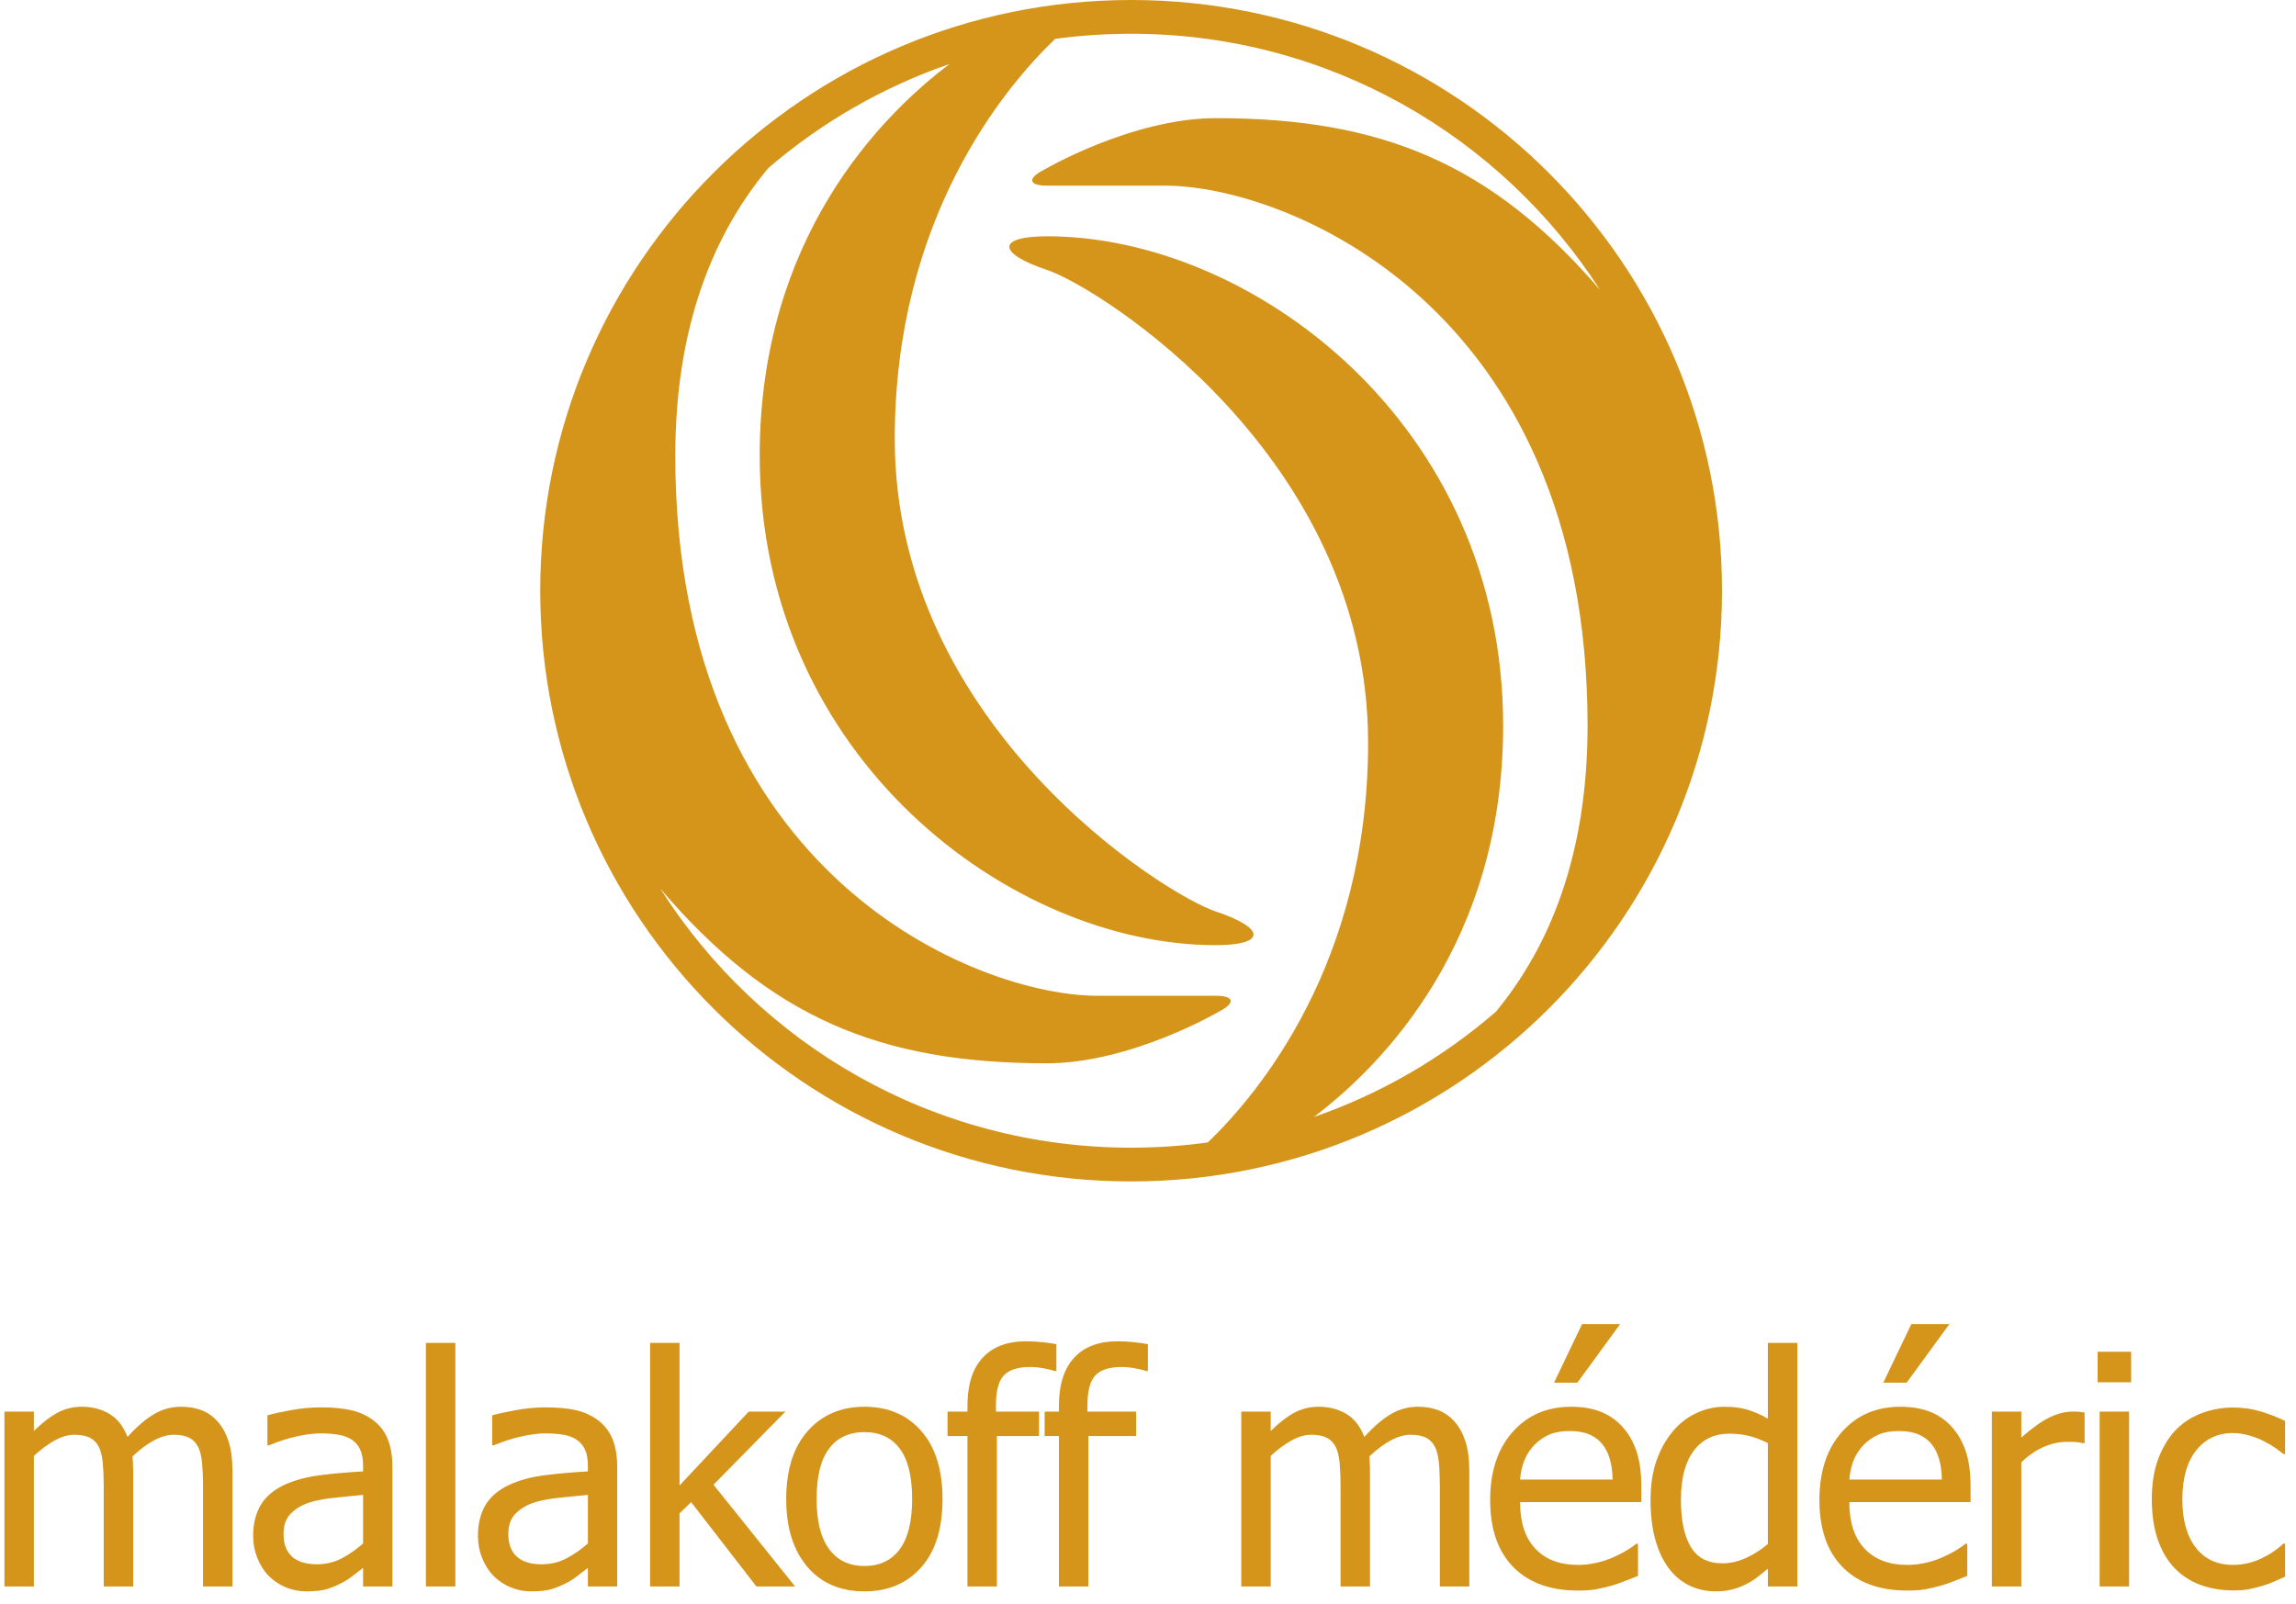
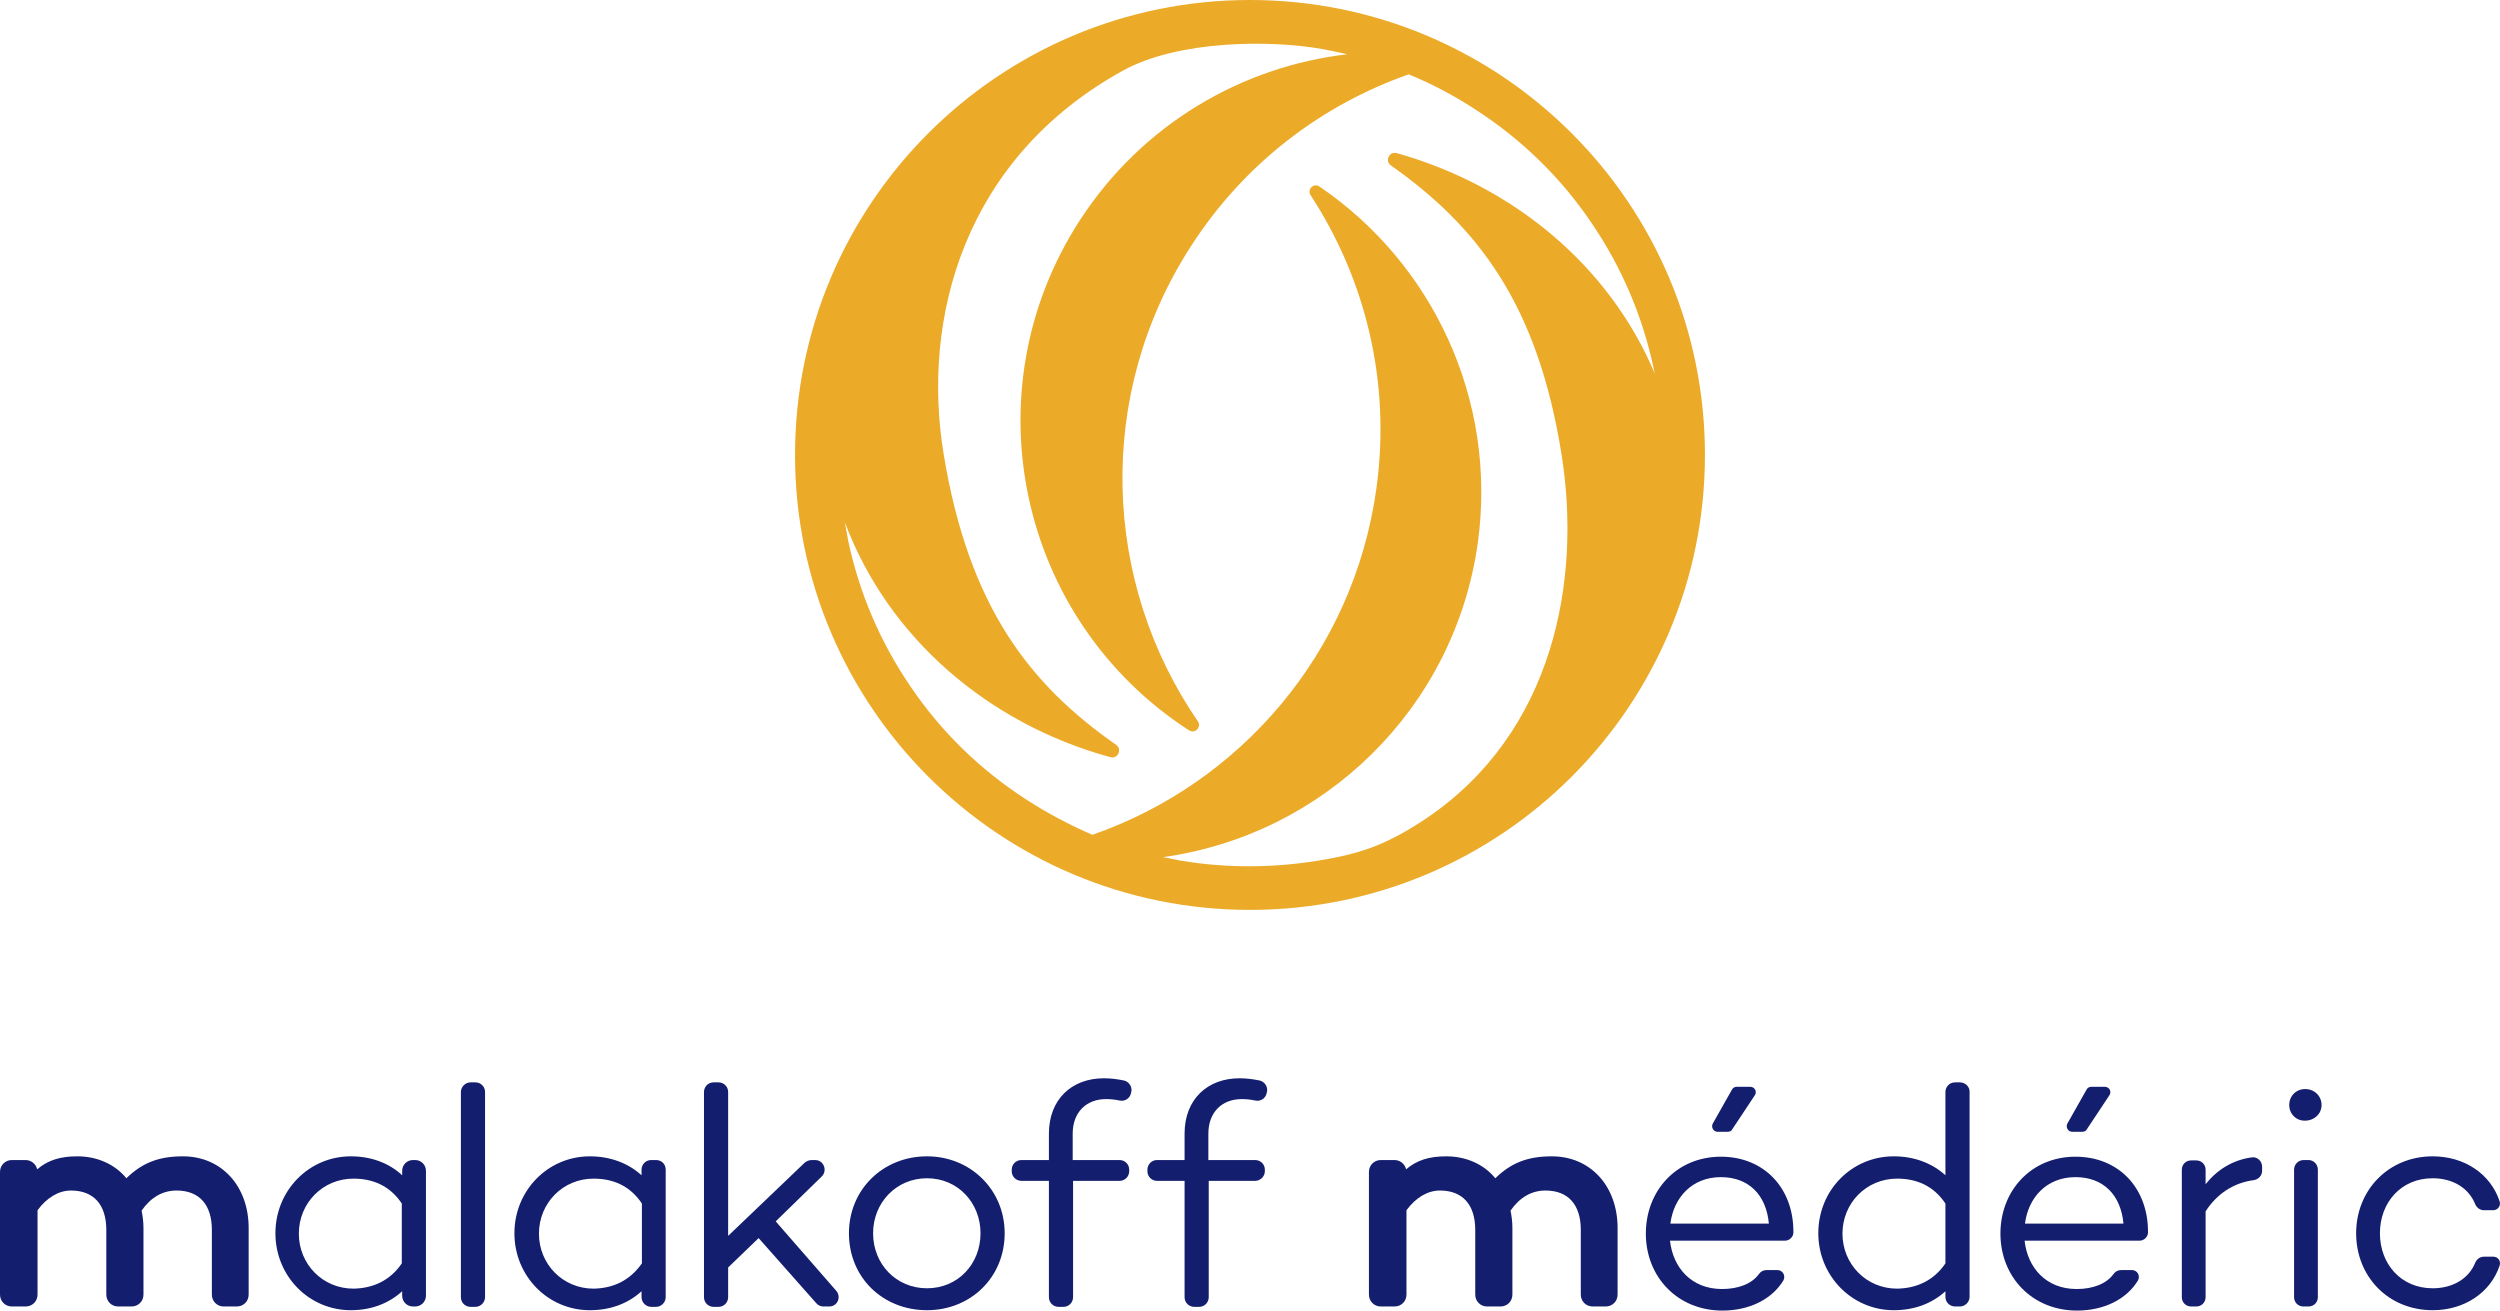
- <svg xmlns="http://www.w3.org/2000/svg" width="136" height="95" viewBox="0 0 136 95">
-   <g fill="#D4951A" fill-rule="evenodd">
-     <path d="M12.025,94 L12.025,88.007 C12.025,87.531 12.007,87.09 11.97,86.685 C11.933,86.28 11.855,85.963 11.738,85.734 C11.614,85.486 11.438,85.304 11.209,85.187 C10.98,85.069 10.671,85.01 10.281,85.01 C9.923,85.01 9.538,85.12 9.126,85.34 C8.715,85.559 8.29,85.876 7.851,86.291 C7.857,86.396 7.865,86.521 7.874,86.666 C7.883,86.812 7.888,86.983 7.888,87.181 L7.888,94 L6.144,94 L6.144,88.007 C6.144,87.531 6.125,87.09 6.088,86.685 C6.051,86.28 5.973,85.963 5.856,85.734 C5.732,85.486 5.556,85.304 5.327,85.187 C5.098,85.069 4.789,85.01 4.399,85.01 C4.022,85.01 3.626,85.128 3.212,85.363 C2.798,85.598 2.396,85.898 2.006,86.263 L2.006,94 L0.262,94 L0.262,83.637 L2.006,83.637 L2.006,84.788 C2.464,84.33 2.917,83.976 3.365,83.725 C3.813,83.475 4.307,83.35 4.845,83.35 C5.457,83.35 6,83.489 6.473,83.767 C6.946,84.045 7.306,84.503 7.554,85.14 C8.079,84.553 8.593,84.107 9.094,83.804 C9.595,83.501 10.139,83.35 10.727,83.35 C11.172,83.35 11.577,83.419 11.942,83.558 C12.307,83.698 12.625,83.922 12.897,84.231 C13.176,84.546 13.391,84.939 13.542,85.409 C13.694,85.879 13.77,86.47 13.77,87.181 L13.77,94 L12.025,94 Z M21.508,91.449 L21.508,88.573 C21.093,88.61 20.569,88.661 19.935,88.726 C19.301,88.791 18.79,88.882 18.4,89 C17.936,89.142 17.553,89.36 17.25,89.654 C16.946,89.947 16.795,90.357 16.795,90.883 C16.795,91.477 16.962,91.925 17.296,92.228 C17.63,92.531 18.118,92.683 18.762,92.683 C19.312,92.683 19.81,92.564 20.255,92.325 C20.701,92.087 21.118,91.795 21.508,91.449 Z M21.508,92.896 C21.366,93.001 21.175,93.148 20.937,93.337 C20.699,93.525 20.469,93.675 20.246,93.787 C19.937,93.947 19.638,94.071 19.351,94.158 C19.063,94.244 18.66,94.288 18.14,94.288 C17.713,94.288 17.308,94.207 16.925,94.046 C16.541,93.886 16.204,93.66 15.914,93.369 C15.635,93.085 15.413,92.734 15.246,92.316 C15.079,91.899 14.995,91.458 14.995,90.994 C14.995,90.277 15.147,89.666 15.45,89.162 C15.753,88.658 16.232,88.257 16.888,87.96 C17.469,87.694 18.156,87.51 18.947,87.408 C19.739,87.306 20.592,87.231 21.508,87.181 L21.508,86.847 C21.508,86.439 21.446,86.11 21.322,85.859 C21.199,85.609 21.025,85.415 20.803,85.279 C20.58,85.137 20.308,85.043 19.986,84.996 C19.665,84.95 19.334,84.927 18.994,84.927 C18.592,84.927 18.118,84.987 17.574,85.108 C17.03,85.228 16.486,85.403 15.941,85.632 L15.839,85.632 L15.839,83.86 C16.161,83.767 16.622,83.665 17.222,83.554 C17.822,83.442 18.415,83.387 19.003,83.387 C19.714,83.387 20.314,83.442 20.803,83.554 C21.291,83.665 21.73,83.866 22.12,84.157 C22.497,84.441 22.779,84.809 22.964,85.261 C23.15,85.712 23.243,86.263 23.243,86.912 L23.243,94 L21.508,94 L21.508,92.896 Z M26.973,94 L25.229,94 L25.229,79.564 L26.973,79.564 L26.973,94 Z M34.823,91.449 L34.823,88.573 C34.408,88.61 33.884,88.661 33.25,88.726 C32.616,88.791 32.104,88.882 31.715,89 C31.251,89.142 30.868,89.36 30.564,89.654 C30.261,89.947 30.11,90.357 30.11,90.883 C30.11,91.477 30.277,91.925 30.611,92.228 C30.945,92.531 31.433,92.683 32.077,92.683 C32.627,92.683 33.125,92.564 33.57,92.325 C34.016,92.087 34.433,91.795 34.823,91.449 Z M34.823,92.896 C34.681,93.001 34.49,93.148 34.252,93.337 C34.014,93.525 33.784,93.675 33.561,93.787 C33.252,93.947 32.953,94.071 32.666,94.158 C32.378,94.244 31.975,94.288 31.455,94.288 C31.028,94.288 30.623,94.207 30.24,94.046 C29.856,93.886 29.519,93.66 29.229,93.369 C28.95,93.085 28.728,92.734 28.561,92.316 C28.394,91.899 28.31,91.458 28.31,90.994 C28.31,90.277 28.462,89.666 28.765,89.162 C29.068,88.658 29.547,88.257 30.203,87.96 C30.784,87.694 31.471,87.51 32.262,87.408 C33.054,87.306 33.907,87.231 34.823,87.181 L34.823,86.847 C34.823,86.439 34.761,86.11 34.637,85.859 C34.514,85.609 34.34,85.415 34.118,85.279 C33.895,85.137 33.623,85.043 33.301,84.996 C32.98,84.95 32.649,84.927 32.309,84.927 C31.907,84.927 31.433,84.987 30.889,85.108 C30.345,85.228 29.801,85.403 29.256,85.632 L29.154,85.632 L29.154,83.86 C29.476,83.767 29.937,83.665 30.537,83.554 C31.137,83.442 31.73,83.387 32.318,83.387 C33.029,83.387 33.629,83.442 34.118,83.554 C34.606,83.665 35.045,83.866 35.435,84.157 C35.812,84.441 36.094,84.809 36.279,85.261 C36.465,85.712 36.558,86.263 36.558,86.912 L36.558,94 L34.823,94 L34.823,92.896 Z M47.098,94 L44.806,94 L40.938,89 L40.251,89.667 L40.251,94 L38.507,94 L38.507,79.564 L40.251,79.564 L40.251,88.016 L44.352,83.637 L46.522,83.637 L42.264,87.97 L47.098,94 Z M55.829,88.823 C55.829,90.567 55.408,91.914 54.567,92.864 C53.726,93.813 52.606,94.288 51.208,94.288 C49.767,94.288 48.634,93.797 47.808,92.817 C46.983,91.837 46.57,90.506 46.57,88.823 C46.57,87.091 46.995,85.746 47.845,84.788 C48.696,83.829 49.817,83.35 51.208,83.35 C52.606,83.35 53.726,83.827 54.567,84.783 C55.408,85.739 55.829,87.085 55.829,88.823 Z M54.029,88.823 C54.029,87.481 53.785,86.484 53.296,85.831 C52.807,85.179 52.111,84.853 51.208,84.853 C50.299,84.853 49.599,85.179 49.107,85.831 C48.615,86.484 48.37,87.481 48.37,88.823 C48.37,90.122 48.615,91.107 49.107,91.778 C49.599,92.449 50.299,92.785 51.208,92.785 C52.105,92.785 52.8,92.455 53.291,91.797 C53.783,91.138 54.029,90.147 54.029,88.823 Z M62.574,81.234 L62.481,81.234 C62.327,81.179 62.104,81.125 61.813,81.072 C61.523,81.019 61.263,80.993 61.034,80.993 C60.298,80.993 59.774,81.159 59.462,81.49 C59.149,81.82 58.993,82.419 58.993,83.285 L58.993,83.637 L61.878,83.637 L61.878,85.084 L59.049,85.084 L59.049,94 L57.305,94 L57.305,85.084 L56.126,85.084 L56.126,83.637 L57.305,83.637 L57.305,83.294 C57.305,82.045 57.605,81.095 58.205,80.446 C58.805,79.796 59.664,79.472 60.784,79.472 C61.105,79.472 61.421,79.489 61.73,79.523 C62.039,79.557 62.321,79.595 62.574,79.639 L62.574,81.234 Z M67.993,81.234 L67.9,81.234 C67.746,81.179 67.523,81.125 67.232,81.072 C66.942,81.019 66.682,80.993 66.453,80.993 C65.717,80.993 65.193,81.159 64.881,81.49 C64.568,81.82 64.412,82.419 64.412,83.285 L64.412,83.637 L67.297,83.637 L67.297,85.084 L64.468,85.084 L64.468,94 L62.724,94 L62.724,85.084 L61.545,85.084 L61.545,83.637 L62.724,83.637 L62.724,83.294 C62.724,82.045 63.024,81.095 63.624,80.446 C64.223,79.796 65.083,79.472 66.203,79.472 C66.524,79.472 66.84,79.489 67.149,79.523 C67.458,79.557 67.74,79.595 67.993,79.639 L67.993,81.234 Z M85.288,94 L85.288,88.007 C85.288,87.531 85.27,87.09 85.232,86.685 C85.195,86.28 85.118,85.963 85,85.734 C84.877,85.486 84.701,85.304 84.472,85.187 C84.243,85.069 83.934,85.01 83.544,85.01 C83.185,85.01 82.8,85.12 82.389,85.34 C81.978,85.559 81.552,85.876 81.113,86.291 C81.119,86.396 81.127,86.521 81.136,86.666 C81.146,86.812 81.15,86.983 81.15,87.181 L81.15,94 L79.406,94 L79.406,88.007 C79.406,87.531 79.388,87.09 79.351,86.685 C79.313,86.28 79.236,85.963 79.119,85.734 C78.995,85.486 78.819,85.304 78.59,85.187 C78.361,85.069 78.052,85.01 77.662,85.01 C77.285,85.01 76.889,85.128 76.475,85.363 C76.06,85.598 75.658,85.898 75.269,86.263 L75.269,94 L73.524,94 L73.524,83.637 L75.269,83.637 L75.269,84.788 C75.726,84.33 76.179,83.976 76.628,83.725 C77.076,83.475 77.569,83.35 78.107,83.35 C78.72,83.35 79.262,83.489 79.736,83.767 C80.209,84.045 80.569,84.503 80.816,85.14 C81.342,84.553 81.855,84.107 82.356,83.804 C82.857,83.501 83.402,83.35 83.989,83.35 C84.435,83.35 84.84,83.419 85.205,83.558 C85.57,83.698 85.888,83.922 86.16,84.231 C86.438,84.546 86.653,84.939 86.805,85.409 C86.956,85.879 87.032,86.47 87.032,87.181 L87.032,94 L85.288,94 Z M93.481,94.241 C91.83,94.241 90.548,93.776 89.635,92.845 C88.723,91.914 88.267,90.592 88.267,88.879 C88.267,87.19 88.709,85.847 89.594,84.848 C90.478,83.849 91.635,83.35 93.063,83.35 C93.707,83.35 94.276,83.442 94.771,83.628 C95.265,83.813 95.698,84.104 96.069,84.5 C96.44,84.896 96.725,85.38 96.923,85.952 C97.121,86.524 97.22,87.224 97.22,88.053 L97.22,89 L90.039,89 C90.039,90.206 90.342,91.127 90.948,91.764 C91.554,92.401 92.392,92.72 93.462,92.72 C93.846,92.72 94.222,92.676 94.59,92.59 C94.958,92.503 95.29,92.392 95.587,92.256 C95.902,92.114 96.168,91.976 96.385,91.843 C96.601,91.71 96.781,91.585 96.923,91.467 L97.025,91.467 L97.025,93.369 C96.821,93.45 96.567,93.55 96.264,93.671 C95.961,93.791 95.689,93.886 95.448,93.954 C95.108,94.046 94.8,94.118 94.525,94.167 C94.249,94.216 93.902,94.241 93.481,94.241 Z M95.522,87.664 C95.51,87.194 95.454,86.788 95.355,86.448 C95.256,86.108 95.114,85.82 94.928,85.585 C94.724,85.326 94.463,85.128 94.144,84.992 C93.826,84.856 93.431,84.788 92.961,84.788 C92.498,84.788 92.103,84.857 91.779,84.996 C91.454,85.135 91.159,85.338 90.893,85.604 C90.633,85.876 90.435,86.178 90.299,86.509 C90.163,86.839 90.076,87.224 90.039,87.664 L95.522,87.664 Z M95.967,78.451 L93.435,81.921 L92.052,81.921 L93.713,78.451 L95.967,78.451 Z M106.461,94 L104.717,94 L104.717,92.942 C104.445,93.171 104.21,93.36 104.012,93.508 C103.814,93.657 103.582,93.793 103.316,93.917 C103.069,94.034 102.812,94.125 102.546,94.19 C102.28,94.255 101.971,94.288 101.618,94.288 C101.055,94.288 100.534,94.17 100.055,93.935 C99.576,93.7 99.169,93.357 98.835,92.905 C98.495,92.448 98.232,91.883 98.046,91.212 C97.861,90.541 97.768,89.77 97.768,88.897 C97.768,87.988 97.886,87.201 98.121,86.536 C98.356,85.871 98.68,85.292 99.095,84.797 C99.472,84.345 99.928,83.991 100.463,83.735 C100.998,83.478 101.559,83.35 102.147,83.35 C102.667,83.35 103.118,83.407 103.501,83.521 C103.885,83.636 104.29,83.813 104.717,84.055 L104.717,79.564 L106.461,79.564 L106.461,94 Z M104.717,91.477 L104.717,85.502 C104.284,85.292 103.896,85.146 103.552,85.066 C103.209,84.986 102.837,84.945 102.435,84.945 C101.538,84.945 100.836,85.281 100.329,85.952 C99.821,86.623 99.568,87.592 99.568,88.86 C99.568,90.079 99.763,91.011 100.152,91.657 C100.542,92.304 101.167,92.627 102.026,92.627 C102.484,92.627 102.945,92.523 103.409,92.316 C103.873,92.109 104.309,91.829 104.717,91.477 Z M112.984,94.241 C111.333,94.241 110.051,93.776 109.138,92.845 C108.226,91.914 107.77,90.592 107.77,88.879 C107.77,87.19 108.212,85.847 109.097,84.848 C109.981,83.849 111.138,83.35 112.566,83.35 C113.21,83.35 113.779,83.442 114.273,83.628 C114.768,83.813 115.201,84.104 115.572,84.5 C115.943,84.896 116.228,85.38 116.426,85.952 C116.624,86.524 116.723,87.224 116.723,88.053 L116.723,89 L109.542,89 C109.542,90.206 109.845,91.127 110.451,91.764 C111.057,92.401 111.895,92.72 112.965,92.72 C113.349,92.72 113.725,92.676 114.093,92.59 C114.461,92.503 114.793,92.392 115.09,92.256 C115.405,92.114 115.671,91.976 115.888,91.843 C116.104,91.71 116.284,91.585 116.426,91.467 L116.528,91.467 L116.528,93.369 C116.324,93.45 116.07,93.55 115.767,93.671 C115.464,93.791 115.192,93.886 114.951,93.954 C114.611,94.046 114.303,94.118 114.028,94.167 C113.752,94.216 113.404,94.241 112.984,94.241 Z M115.025,87.664 C115.013,87.194 114.957,86.788 114.858,86.448 C114.759,86.108 114.617,85.82 114.431,85.585 C114.227,85.326 113.966,85.128 113.647,84.992 C113.329,84.856 112.934,84.788 112.464,84.788 C112,84.788 111.606,84.857 111.281,84.996 C110.957,85.135 110.661,85.338 110.396,85.604 C110.136,85.876 109.938,86.178 109.802,86.509 C109.666,86.839 109.579,87.224 109.542,87.664 L115.025,87.664 Z M115.47,78.451 L112.938,81.921 L111.555,81.921 L113.216,78.451 L115.47,78.451 Z M123.478,85.511 L123.385,85.511 C123.255,85.474 123.117,85.451 122.972,85.442 C122.827,85.432 122.652,85.428 122.448,85.428 C121.978,85.428 121.511,85.53 121.047,85.734 C120.583,85.938 120.144,86.241 119.729,86.643 L119.729,94 L117.985,94 L117.985,83.637 L119.729,83.637 L119.729,85.177 C120.367,84.614 120.922,84.217 121.395,83.985 C121.868,83.753 122.327,83.637 122.772,83.637 C122.952,83.637 123.086,83.642 123.176,83.651 C123.266,83.66 123.366,83.674 123.478,83.693 L123.478,85.511 Z M126.113,94 L124.369,94 L124.369,83.637 L126.113,83.637 L126.113,94 Z M126.234,81.902 L124.249,81.902 L124.249,80.093 L126.234,80.093 L126.234,81.902 Z M132.293,94.232 C131.582,94.232 130.929,94.122 130.335,93.903 C129.742,93.683 129.231,93.351 128.805,92.905 C128.378,92.46 128.047,91.899 127.812,91.221 C127.577,90.544 127.459,89.748 127.459,88.833 C127.459,87.923 127.582,87.138 127.826,86.476 C128.07,85.814 128.396,85.258 128.805,84.806 C129.213,84.355 129.722,84.007 130.331,83.762 C130.94,83.518 131.594,83.396 132.293,83.396 C132.862,83.396 133.411,83.476 133.94,83.637 C134.469,83.798 134.94,83.984 135.354,84.194 L135.354,86.151 L135.252,86.151 C135.129,86.046 134.969,85.926 134.775,85.79 C134.58,85.653 134.343,85.514 134.065,85.372 C133.824,85.248 133.539,85.14 133.211,85.047 C132.884,84.955 132.568,84.908 132.265,84.908 C131.362,84.908 130.637,85.25 130.09,85.933 C129.542,86.617 129.269,87.583 129.269,88.833 C129.269,90.057 129.533,91.011 130.062,91.695 C130.591,92.378 131.325,92.72 132.265,92.72 C132.834,92.72 133.375,92.602 133.889,92.367 C134.402,92.132 134.857,91.829 135.252,91.458 L135.354,91.458 L135.354,93.416 C135.181,93.496 134.965,93.593 134.705,93.708 C134.445,93.822 134.21,93.907 134,93.963 C133.703,94.049 133.437,94.116 133.202,94.162 C132.967,94.209 132.664,94.232 132.293,94.232 Z" />
-     <path fill-rule="nonzero" d="M71.544,67.69 C74.558,64.793 81.037,57.047 81.037,44 C81.037,27 65.037,17 62.037,16 C59.037,15 59.037,14 62.037,14 C74.037,14 89.037,25 89.037,43 C89.037,55.846 81.906,63.089 77.823,66.184 C81.824,64.796 85.475,62.659 88.609,59.942 C91.76,56.123 94.037,50.7 94.037,43 C94.037,18 76.037,11 69.037,11 C64.037,11 62.031,11 62.031,11 C60.931,11 60.832,10.585 61.813,10.072 C61.813,10.072 67.037,7 72.037,7 C81.886,7 88.362,9.718 94.783,17.185 C88.914,8.051 78.664,2 67,2 C65.473,2 63.97,2.104 62.498,2.304 C59.488,5.197 53,12.944 53,26 C53,43 69,53 72,54 C75,55 75,56 72,56 C60,56 45,45 45,27 C45,14.122 52.166,6.874 56.245,3.792 C52.272,5.161 48.643,7.267 45.52,9.947 C42.321,13.771 40,19.225 40,27 C40,52 58,59 65,59 L72.005,59 C73.106,59 73.205,59.415 72.224,59.928 C72.224,59.928 67,63 62,63 C52.077,63 45.578,60.241 39.11,52.647 C44.96,61.875 55.265,68 67,68 C68.542,68 70.059,67.894 71.544,67.69 Z M67,70 C47.67,70 32,54.33 32,35 C32,15.67 47.67,0 67,0 C86.33,0 102,15.67 102,35 C102,54.33 86.33,70 67,70 Z" />
+ <svg xmlns="http://www.w3.org/2000/svg" version="1.1" id="Calque_1" x="0px" y="0px" viewBox="0 0 672.604 352.6" xml:space="preserve" width="672.604" height="352.6">
+   <style type="text/css" id="style3">
+ 	.st0{fill:#141E6E;}
+ 	.st1{fill:#EBAA28;}
+ </style>
+   <g id="g5" transform="translate(-3.7,-7.6)">
+     <path class="st0" d="m 63.9,359.1 c -1.8,0 -3.2,-1.4 -3.2,-3.2 l 0,-17.4 c 0,-6.8 -3.4,-10.6 -9.5,-10.6 -3.7,0 -6.9,1.8 -9.4,5.4 0.3,1.5 0.5,3.1 0.5,4.7 l 0,17.9 c 0,1.8 -1.4,3.2 -3.2,3.2 l -3.6,0 c -1.8,0 -3.2,-1.4 -3.2,-3.2 l 0,-17.4 c 0,-6.8 -3.4,-10.6 -9.5,-10.6 -3.3,0 -6.5,1.9 -9,5.3 l 0,22.7 c 0,1.8 -1.4,3.2 -3.2,3.2 l -3.7,0 c -1.8,0 -3.2,-1.4 -3.2,-3.2 l 0,-33 c 0,-1.8 1.4,-3.2 3.2,-3.2 l 3.7,0 c 1.5,0 2.8,1.1 3.1,2.5 2.9,-2.5 6.3,-3.5 10.8,-3.5 5.3,0 10.1,2.1 13.2,5.9 4.3,-4.2 8.8,-5.9 15.2,-5.9 10.4,0 17.7,8 17.7,19.3 l 0,17.9 c 0,1.8 -1.4,3.2 -3.2,3.2 l -3.5,0 z" id="path7" style="fill:#141e6e" />
+     <path class="st0" d="m 432.2,359.1 c -1.8,0 -3.2,-1.4 -3.2,-3.2 l 0,-17.4 c 0,-6.8 -3.4,-10.6 -9.5,-10.6 -3.7,0 -6.9,1.8 -9.4,5.4 0.3,1.5 0.5,3.1 0.5,4.7 l 0,17.9 c 0,1.8 -1.4,3.2 -3.2,3.2 l -3.6,0 c -1.8,0 -3.2,-1.4 -3.2,-3.2 l 0,-17.4 c 0,-6.8 -3.4,-10.6 -9.5,-10.6 -3.3,0 -6.5,1.9 -9,5.3 l 0,22.7 c 0,1.8 -1.4,3.2 -3.2,3.2 l -3.7,0 c -1.8,0 -3.2,-1.4 -3.2,-3.2 l 0,-33 c 0,-1.8 1.4,-3.2 3.2,-3.2 l 3.7,0 c 1.5,0 2.8,1.1 3.1,2.5 2.9,-2.5 6.3,-3.5 10.8,-3.5 5.3,0 10.1,2.1 13.2,5.9 4.3,-4.2 8.8,-5.9 15.2,-5.9 10.4,0 17.7,8 17.7,19.3 l 0,17.9 c 0,1.8 -1.4,3.2 -3.2,3.2 l -3.5,0 z" id="path9" style="fill:#141e6e" />
+     <path class="st0" d="m 118.3,322.6 0,33.6 c 0,1.6 -1.3,2.9 -2.9,2.9 l -0.6,0 c -1.6,0 -2.9,-1.3 -2.9,-2.9 l 0,-1.2 c -3.5,3.2 -8.2,5.1 -13.8,5.1 -11.3,0 -20.3,-9.2 -20.3,-20.7 0,-11.5 9,-20.7 20.3,-20.7 5.6,0 10.4,1.9 13.8,5.1 l 0,-1.2 c 0,-1.6 1.3,-2.9 2.9,-2.9 l 0.6,0 c 1.6,0 2.9,1.3 2.9,2.9 m -6.5,24.9 0,-16.1 c -3.2,-4.8 -7.8,-6.7 -13,-6.7 -8.3,0 -14.7,6.6 -14.7,14.8 0,8.2 6.4,14.8 14.7,14.8 5.2,-0.1 9.8,-2.1 13,-6.8" id="path11" style="fill:#141e6e" />
+     <path class="st0" d="m 134.2,301.4 0,55.2 c 0,1.4 -1.2,2.6 -2.6,2.6 l -1.3,0 c -1.4,0 -2.6,-1.1 -2.6,-2.6 l 0,-55.2 c 0,-1.4 1.2,-2.6 2.6,-2.6 l 1.3,0 c 1.4,0 2.6,1.1 2.6,2.6" id="path13" style="fill:#141e6e" />
+     <path class="st0" d="m 182.8,322.3 0,34.3 c 0,1.4 -1.2,2.6 -2.6,2.6 l -1.3,0 c -1.4,0 -2.6,-1.2 -2.6,-2.6 l 0,-1.6 c -3.5,3.2 -8.2,5.1 -13.9,5.1 -11.3,0 -20.3,-9.2 -20.3,-20.7 0,-11.5 9,-20.7 20.3,-20.7 5.6,0 10.4,1.9 13.9,5.1 l 0,-1.5 c 0,-1.4 1.1,-2.6 2.6,-2.6 l 1.3,0 c 1.5,0 2.6,1.1 2.6,2.6 m -6.4,25.2 0,-16.1 c -3.2,-4.8 -7.8,-6.7 -13,-6.7 -8.3,0 -14.7,6.6 -14.7,14.8 0,8.2 6.4,14.8 14.7,14.8 5.2,-0.1 9.7,-2.1 13,-6.8" id="path15" style="fill:#141e6e" />
+     <path class="st0" d="m 207.8,340.7 -8.2,7.9 0,8 c 0,1.4 -1.1,2.6 -2.6,2.6 l -1.3,0 c -1.4,0 -2.6,-1.1 -2.6,-2.6 l 0,-55.2 c 0,-1.4 1.1,-2.6 2.6,-2.6 l 1.3,0 c 1.4,0 2.6,1.1 2.6,2.6 l 0,38.7 20.5,-19.6 c 0.5,-0.5 1.3,-0.8 2,-0.8 l 0.9,0 c 2.3,0 3.4,2.8 1.8,4.4 l -12.4,12.1 16.3,18.7 c 1.4,1.7 0.3,4.2 -1.9,4.2 l -1.6,0 c -0.7,0 -1.4,-0.3 -1.9,-0.9 l -15.5,-17.5 z" id="path17" style="fill:#141e6e" />
+     <path class="st0" d="m 274,339.4 c 0,11.9 -9.2,20.7 -20.9,20.7 -11.9,0 -21,-8.8 -21,-20.7 0,-11.7 9.1,-20.7 21,-20.7 11.7,0 20.9,9 20.9,20.7 m -6.5,0 c 0,-8.2 -6.1,-14.8 -14.4,-14.8 -8.3,0 -14.5,6.6 -14.5,14.8 0,8.3 6.2,14.8 14.5,14.8 8.3,0 14.4,-6.5 14.4,-14.8" id="path19" style="fill:#141e6e" />
+     <path class="st0" d="m 292.4,319.7 12.5,0 c 1.4,0 2.6,1.1 2.6,2.6 l 0,0.4 c 0,1.4 -1.1,2.6 -2.6,2.6 l -12.5,0 0,31.3 c 0,1.4 -1.1,2.6 -2.6,2.6 l -1.3,0 c -1.4,0 -2.6,-1.1 -2.6,-2.6 l 0,-31.3 -7.4,0 c -1.4,0 -2.6,-1.1 -2.6,-2.6 l 0,-0.4 c 0,-1.4 1.1,-2.6 2.6,-2.6 l 7.4,0 0,-7.1 c 0,-9.2 6.1,-14.9 14.8,-14.9 1.6,0 3.5,0.2 5.4,0.6 1.3,0.3 2.2,1.6 2,2.9 l -0.1,0.4 c -0.2,1.4 -1.6,2.4 -3,2.1 -1.4,-0.3 -2.7,-0.4 -3.7,-0.4 -5.5,0 -9,3.7 -9,9.3 l 0,7.1 z" id="path21" style="fill:#141e6e" />
+     <path class="st0" d="m 328.9,319.7 12.5,0 c 1.4,0 2.6,1.1 2.6,2.6 l 0,0.4 c 0,1.4 -1.2,2.6 -2.6,2.6 l -12.5,0 0,31.3 c 0,1.4 -1.1,2.6 -2.6,2.6 l -1.3,0 c -1.4,0 -2.6,-1.1 -2.6,-2.6 l 0,-31.3 -7.4,0 c -1.4,0 -2.6,-1.1 -2.6,-2.6 l 0,-0.4 c 0,-1.4 1.1,-2.6 2.6,-2.6 l 7.4,0 0,-7.1 c 0,-9.2 6.1,-14.9 14.8,-14.9 1.6,0 3.5,0.2 5.4,0.6 1.3,0.3 2.2,1.6 2,2.9 l -0.1,0.4 c -0.2,1.4 -1.6,2.4 -3,2.1 -1.4,-0.3 -2.7,-0.4 -3.7,-0.4 -5.5,0 -9,3.7 -9,9.3 l 0,7.1 z" id="path23" style="fill:#141e6e" />
+     <path class="st0" d="m 483.9,341.4 -30.9,0 c 0.8,7.3 5.8,13 14,13 4.4,0 8,-1.4 9.9,-4 0.5,-0.7 1.2,-1.1 2.1,-1.1 l 2.9,0 c 1.4,0 2.3,1.5 1.6,2.8 -3.1,5.1 -9.2,8.1 -16.4,8.1 -12.1,0 -20.6,-9.1 -20.6,-20.7 0,-11.6 8.3,-20.7 20.2,-20.7 11.5,0 19.5,8.3 19.5,20.2 l 0,0.2 c 0,1.1 -1,2.2 -2.3,2.2 m -30.8,-4.6 26.5,0 c -0.7,-7.7 -5.4,-12.5 -12.9,-12.5 -7.8,0 -12.7,5.5 -13.6,12.5" id="path25" style="fill:#141e6e" />
+     <path class="st0" d="m 533.6,301.3 0,55.2 c 0,1.4 -1.2,2.6 -2.6,2.6 l -1.3,0 c -1.4,0 -2.6,-1.1 -2.6,-2.6 l 0,-1.5 c -3.5,3.2 -8.2,5.1 -13.9,5.1 -11.3,0 -20.3,-9.3 -20.3,-20.7 0,-11.6 9,-20.7 20.3,-20.7 5.6,0 10.4,1.9 13.9,5.1 l 0,-22.4 c 0,-1.4 1.1,-2.6 2.6,-2.6 l 1.3,0 c 1.4,0 2.6,1.1 2.6,2.5 m -6.5,46.2 0,-16.1 c -3.2,-4.8 -7.8,-6.7 -13,-6.7 -8.3,0 -14.7,6.6 -14.7,14.8 0,8.2 6.4,14.8 14.7,14.8 5.2,-0.1 9.8,-2.1 13,-6.8" id="path27" style="fill:#141e6e" />
+     <path class="st0" d="m 612.3,321.5 0,1.1 c 0,1.3 -1,2.3 -2.2,2.5 -5.4,0.7 -9.9,3.6 -13,8.4 l 0,23.1 c 0,1.4 -1.1,2.5 -2.5,2.5 l -1.4,0 c -1.4,0 -2.5,-1.1 -2.5,-2.5 l 0,-34.3 c 0,-1.4 1.1,-2.5 2.5,-2.5 l 1.4,0 c 1.4,0 2.5,1.1 2.5,2.5 l 0,3.9 c 3.1,-3.9 7.3,-6.5 12.3,-7.2 1.5,-0.3 2.9,0.9 2.9,2.5" id="path29" style="fill:#141e6e" />
+     <path class="st0" d="m 619.6,304.9 c 0,-2.5 1.9,-4.3 4.3,-4.3 2.5,0 4.4,1.9 4.4,4.3 0,2.4 -2,4.2 -4.4,4.2 -2.4,0.1 -4.3,-1.8 -4.3,-4.2 m 7.7,17.4 0,34.3 c 0,1.4 -1.1,2.5 -2.5,2.5 l -1.4,0 c -1.4,0 -2.5,-1.1 -2.5,-2.5 l 0,-34.3 c 0,-1.4 1.1,-2.6 2.6,-2.6 l 1.3,0 c 1.3,0 2.5,1.1 2.5,2.6" id="path31" style="fill:#141e6e" />
+     <path class="st0" d="m 672,345.7 2.5,0 c 1.3,0 2.1,1.2 1.7,2.4 -2.4,7.2 -9.4,12 -18,12 -12,0 -20.6,-9.1 -20.6,-20.7 0,-11.6 8.7,-20.7 20.6,-20.7 8.6,0 15.6,4.8 18,12.1 0.4,1.2 -0.5,2.4 -1.7,2.4 l -2.5,0 c -1.1,0 -2,-0.7 -2.4,-1.7 -1.7,-4.2 -5.9,-6.9 -11.4,-6.9 -8.6,0 -14.2,6.6 -14.2,14.8 0,8.2 5.6,14.8 14.2,14.8 5.4,0 9.7,-2.6 11.4,-6.8 0.4,-1 1.3,-1.7 2.4,-1.7" id="path33" style="fill:#141e6e" />
+     <path class="st0" d="m 468.5,312.1 -2.7,0 c -1.1,0 -1.8,-1.2 -1.3,-2.2 l 5.2,-9.2 c 0.3,-0.5 0.7,-0.7 1.3,-0.7 l 3.6,0 c 1.2,0 1.9,1.3 1.2,2.3 l -6.1,9.2 c -0.2,0.4 -0.7,0.6 -1.2,0.6" id="path35" style="fill:#141e6e" />
+     <path class="st0" d="m 579.3,341.4 -30.9,0 c 0.8,7.3 5.8,13 14,13 4.4,0 8,-1.4 9.9,-4 0.5,-0.7 1.2,-1.1 2.1,-1.1 l 2.9,0 c 1.4,0 2.3,1.5 1.6,2.8 -3.1,5.1 -9.2,8.1 -16.4,8.1 -12.1,0 -20.6,-9.1 -20.6,-20.7 0,-11.6 8.3,-20.7 20.2,-20.7 11.5,0 19.5,8.3 19.5,20.2 l 0,0.2 c 0,1.1 -1,2.2 -2.3,2.2 m -30.8,-4.6 26.5,0 c -0.7,-7.7 -5.4,-12.5 -12.9,-12.5 -7.8,0 -12.7,5.5 -13.6,12.5" id="path37" style="fill:#141e6e" />
+     <path class="st0" d="m 563.9,312.1 -2.7,0 c -1.1,0 -1.8,-1.2 -1.3,-2.2 l 5.2,-9.2 c 0.3,-0.5 0.7,-0.7 1.3,-0.7 l 3.6,0 c 1.2,0 1.9,1.3 1.2,2.3 l -6.1,9.2 c -0.2,0.4 -0.7,0.6 -1.2,0.6" id="path39" style="fill:#141e6e" />
+     <path class="st1" d="M 462.4,130 C 462.4,197.6 407.6,252.4 340,252.4 272.4,252.4 217.6,197.6 217.6,130 217.6,62.4 272.4,7.6 340,7.6 407.6,7.6 462.4,62.4 462.4,130 m -98.9,108.2 c 6.8,-1.4 13.6,-3.5 23.9,-10.4 34.4,-23.2 41.7,-64.1 36.5,-97.4 -6.4,-41.2 -22.9,-62 -46,-78.3 -1.7,-1.2 -0.4,-3.9 1.6,-3.3 31.3,8.8 57.2,30.3 69.4,59.3 -0.1,-0.5 -0.2,-1 -0.3,-1.4 C 445.6,92.6 440,79.5 431.9,67.6 423.6,55.3 413,45 400.4,36.9 c -5.7,-3.7 -11.6,-6.8 -17.7,-9.3 -23.3,8.2 -44.1,23.8 -58.5,46.1 -26.1,40.3 -23.8,90.8 1.8,128 1,1.5 -0.8,3.4 -2.3,2.4 l -0.1,0 C 277.6,174.3 264.4,112.9 294.2,66.9 311,41 337.8,25.5 366.2,22.2 364,21.7 361.7,21.2 359.5,20.8 345.4,18.3 320.9,18.4 306,26.5 263.2,50 251.5,93 257.6,129.9 c 6.8,41.1 23.2,61.9 46.4,78.1 1.7,1.2 0.4,3.9 -1.6,3.3 -32.9,-9 -59.8,-32.2 -71.4,-63.2 0.3,1.7 0.6,3.3 0.9,5 3,14.1 8.6,27.2 16.7,39.1 8.3,12.3 18.9,22.6 31.5,30.7 5.6,3.6 11.5,6.7 17.5,9.3 39.6,-13.8 70.2,-48.7 76.4,-93.1 4,-28.8 -3,-56.5 -17.7,-79 -1,-1.5 0.8,-3.4 2.4,-2.3 30.2,20.5 47.9,57.1 42.6,95.8 -6.3,45 -41.8,78.7 -84.7,84.6 1.5,0.3 3,0.6 4.5,0.9 14.1,2.4 28.4,2 42.4,-0.9" id="path61" style="fill:#ebaa28" />
  </g>
</svg>
